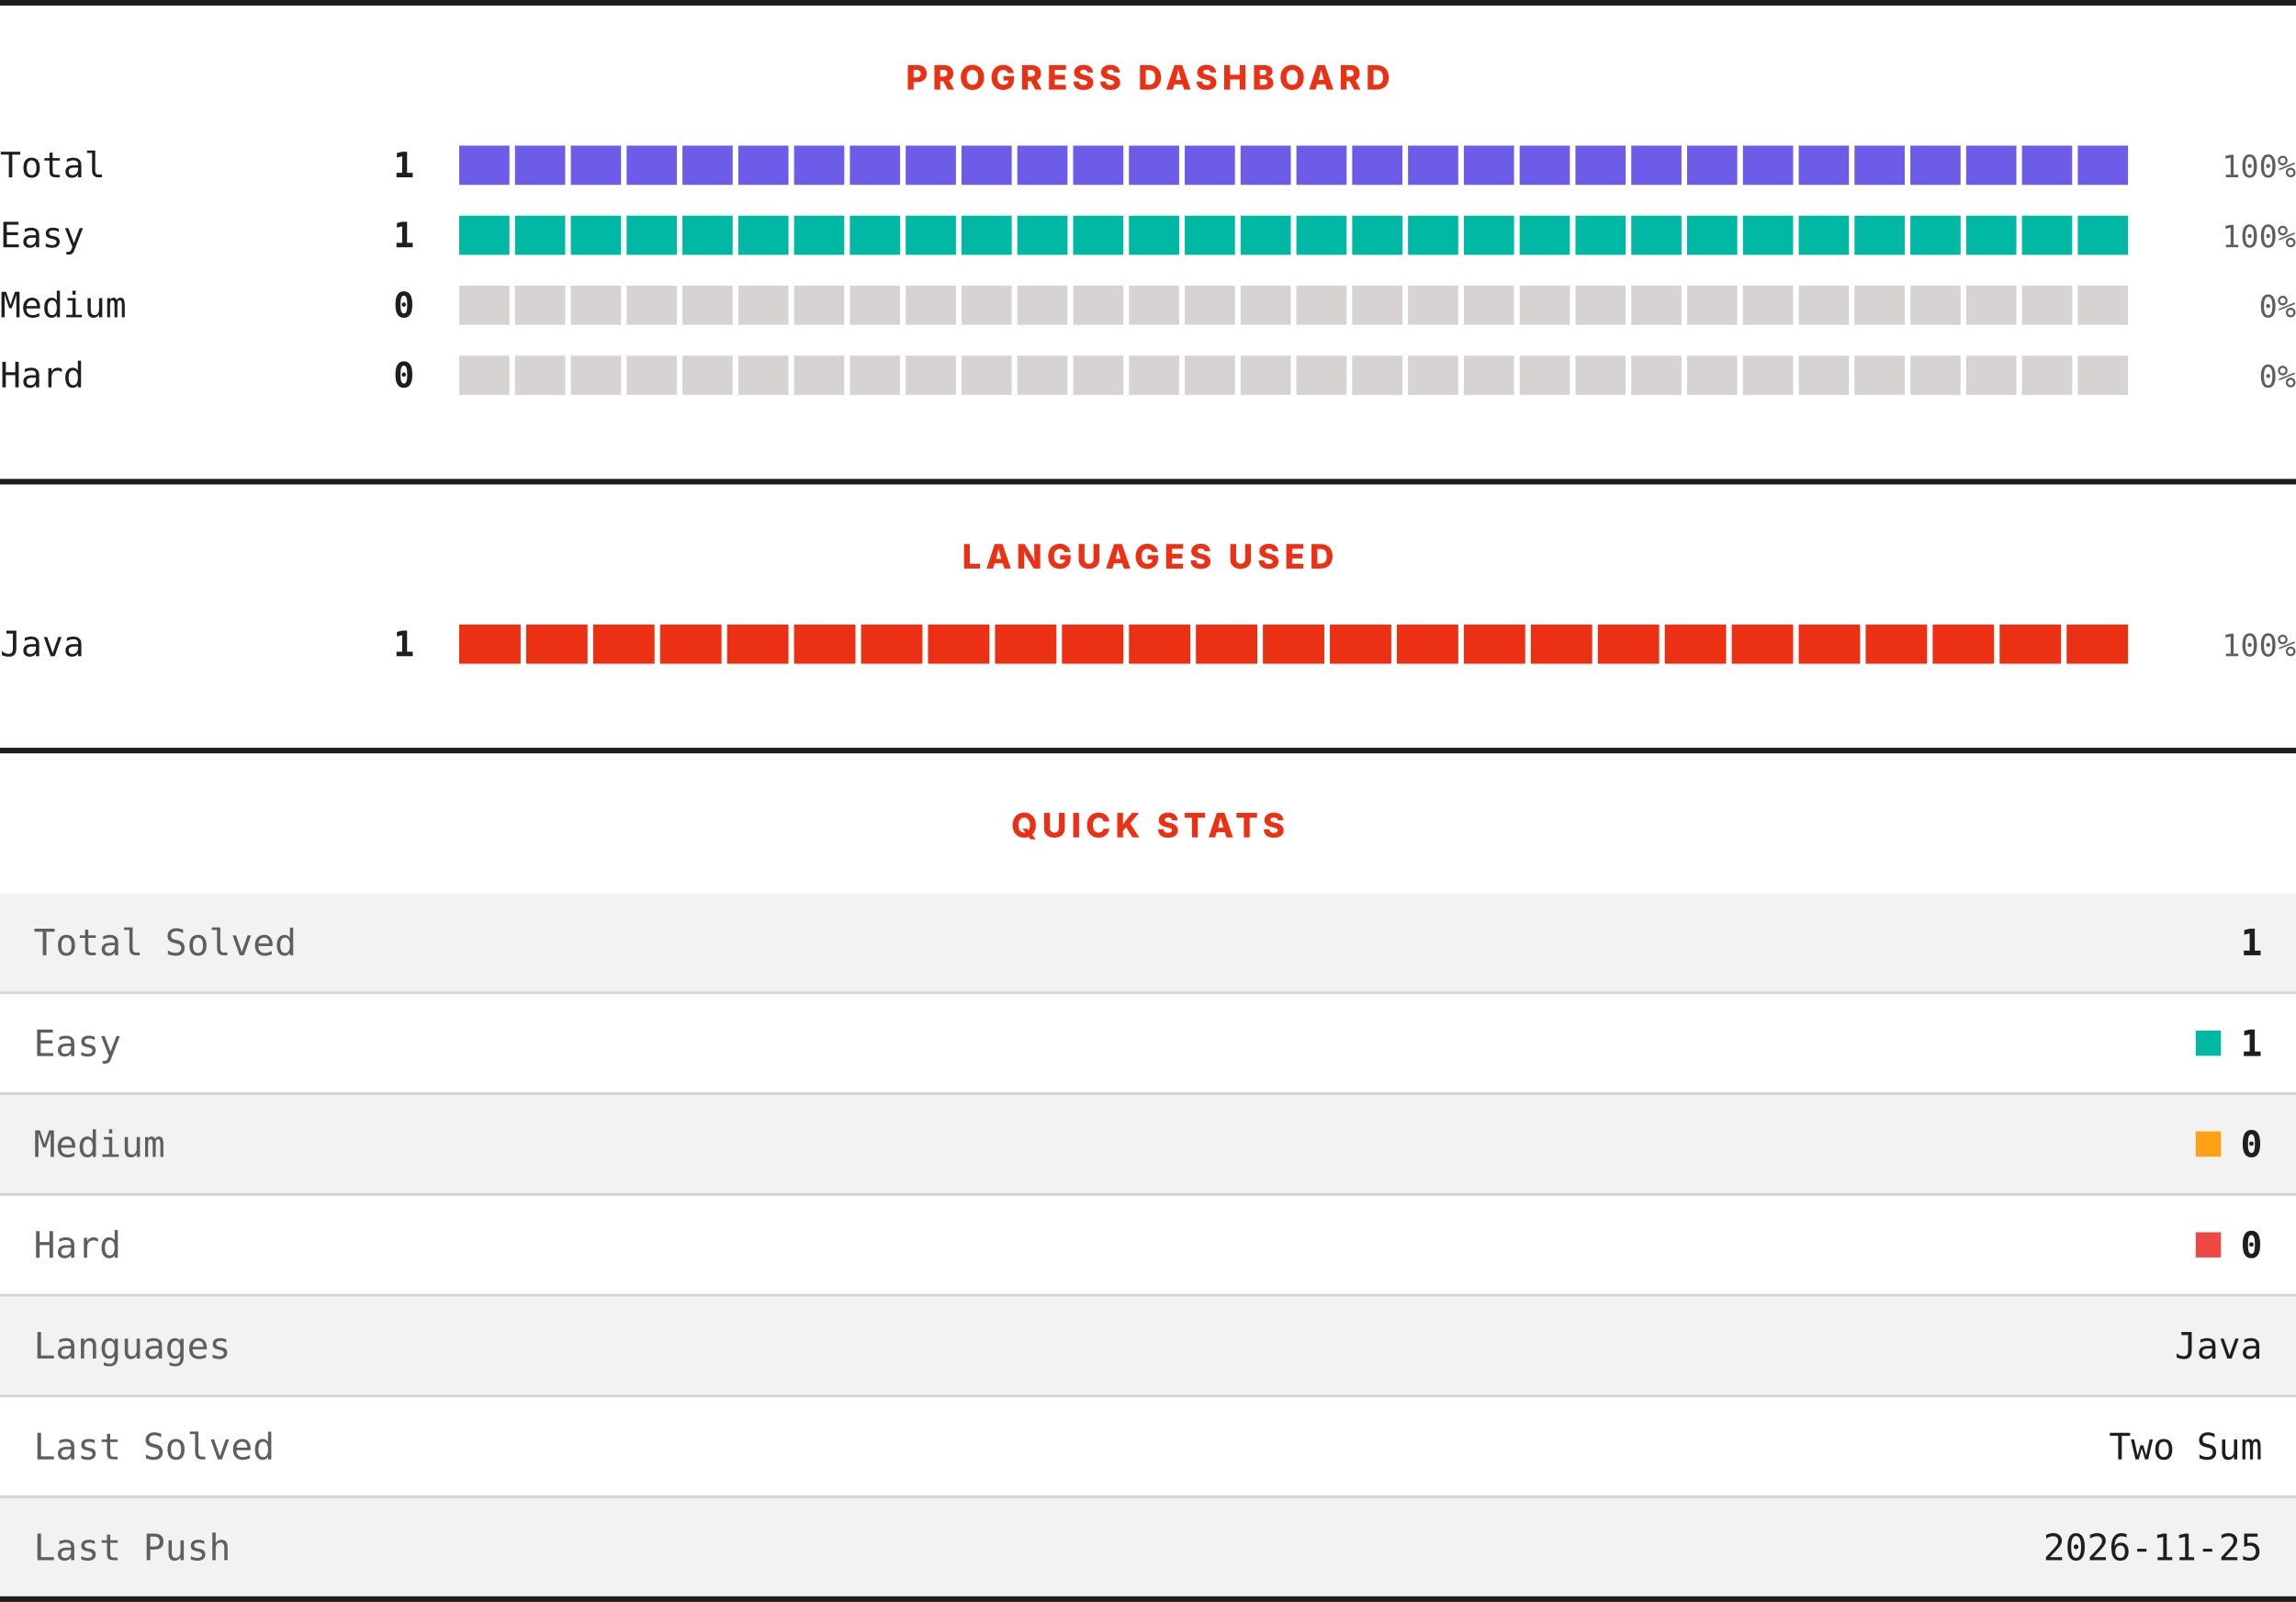
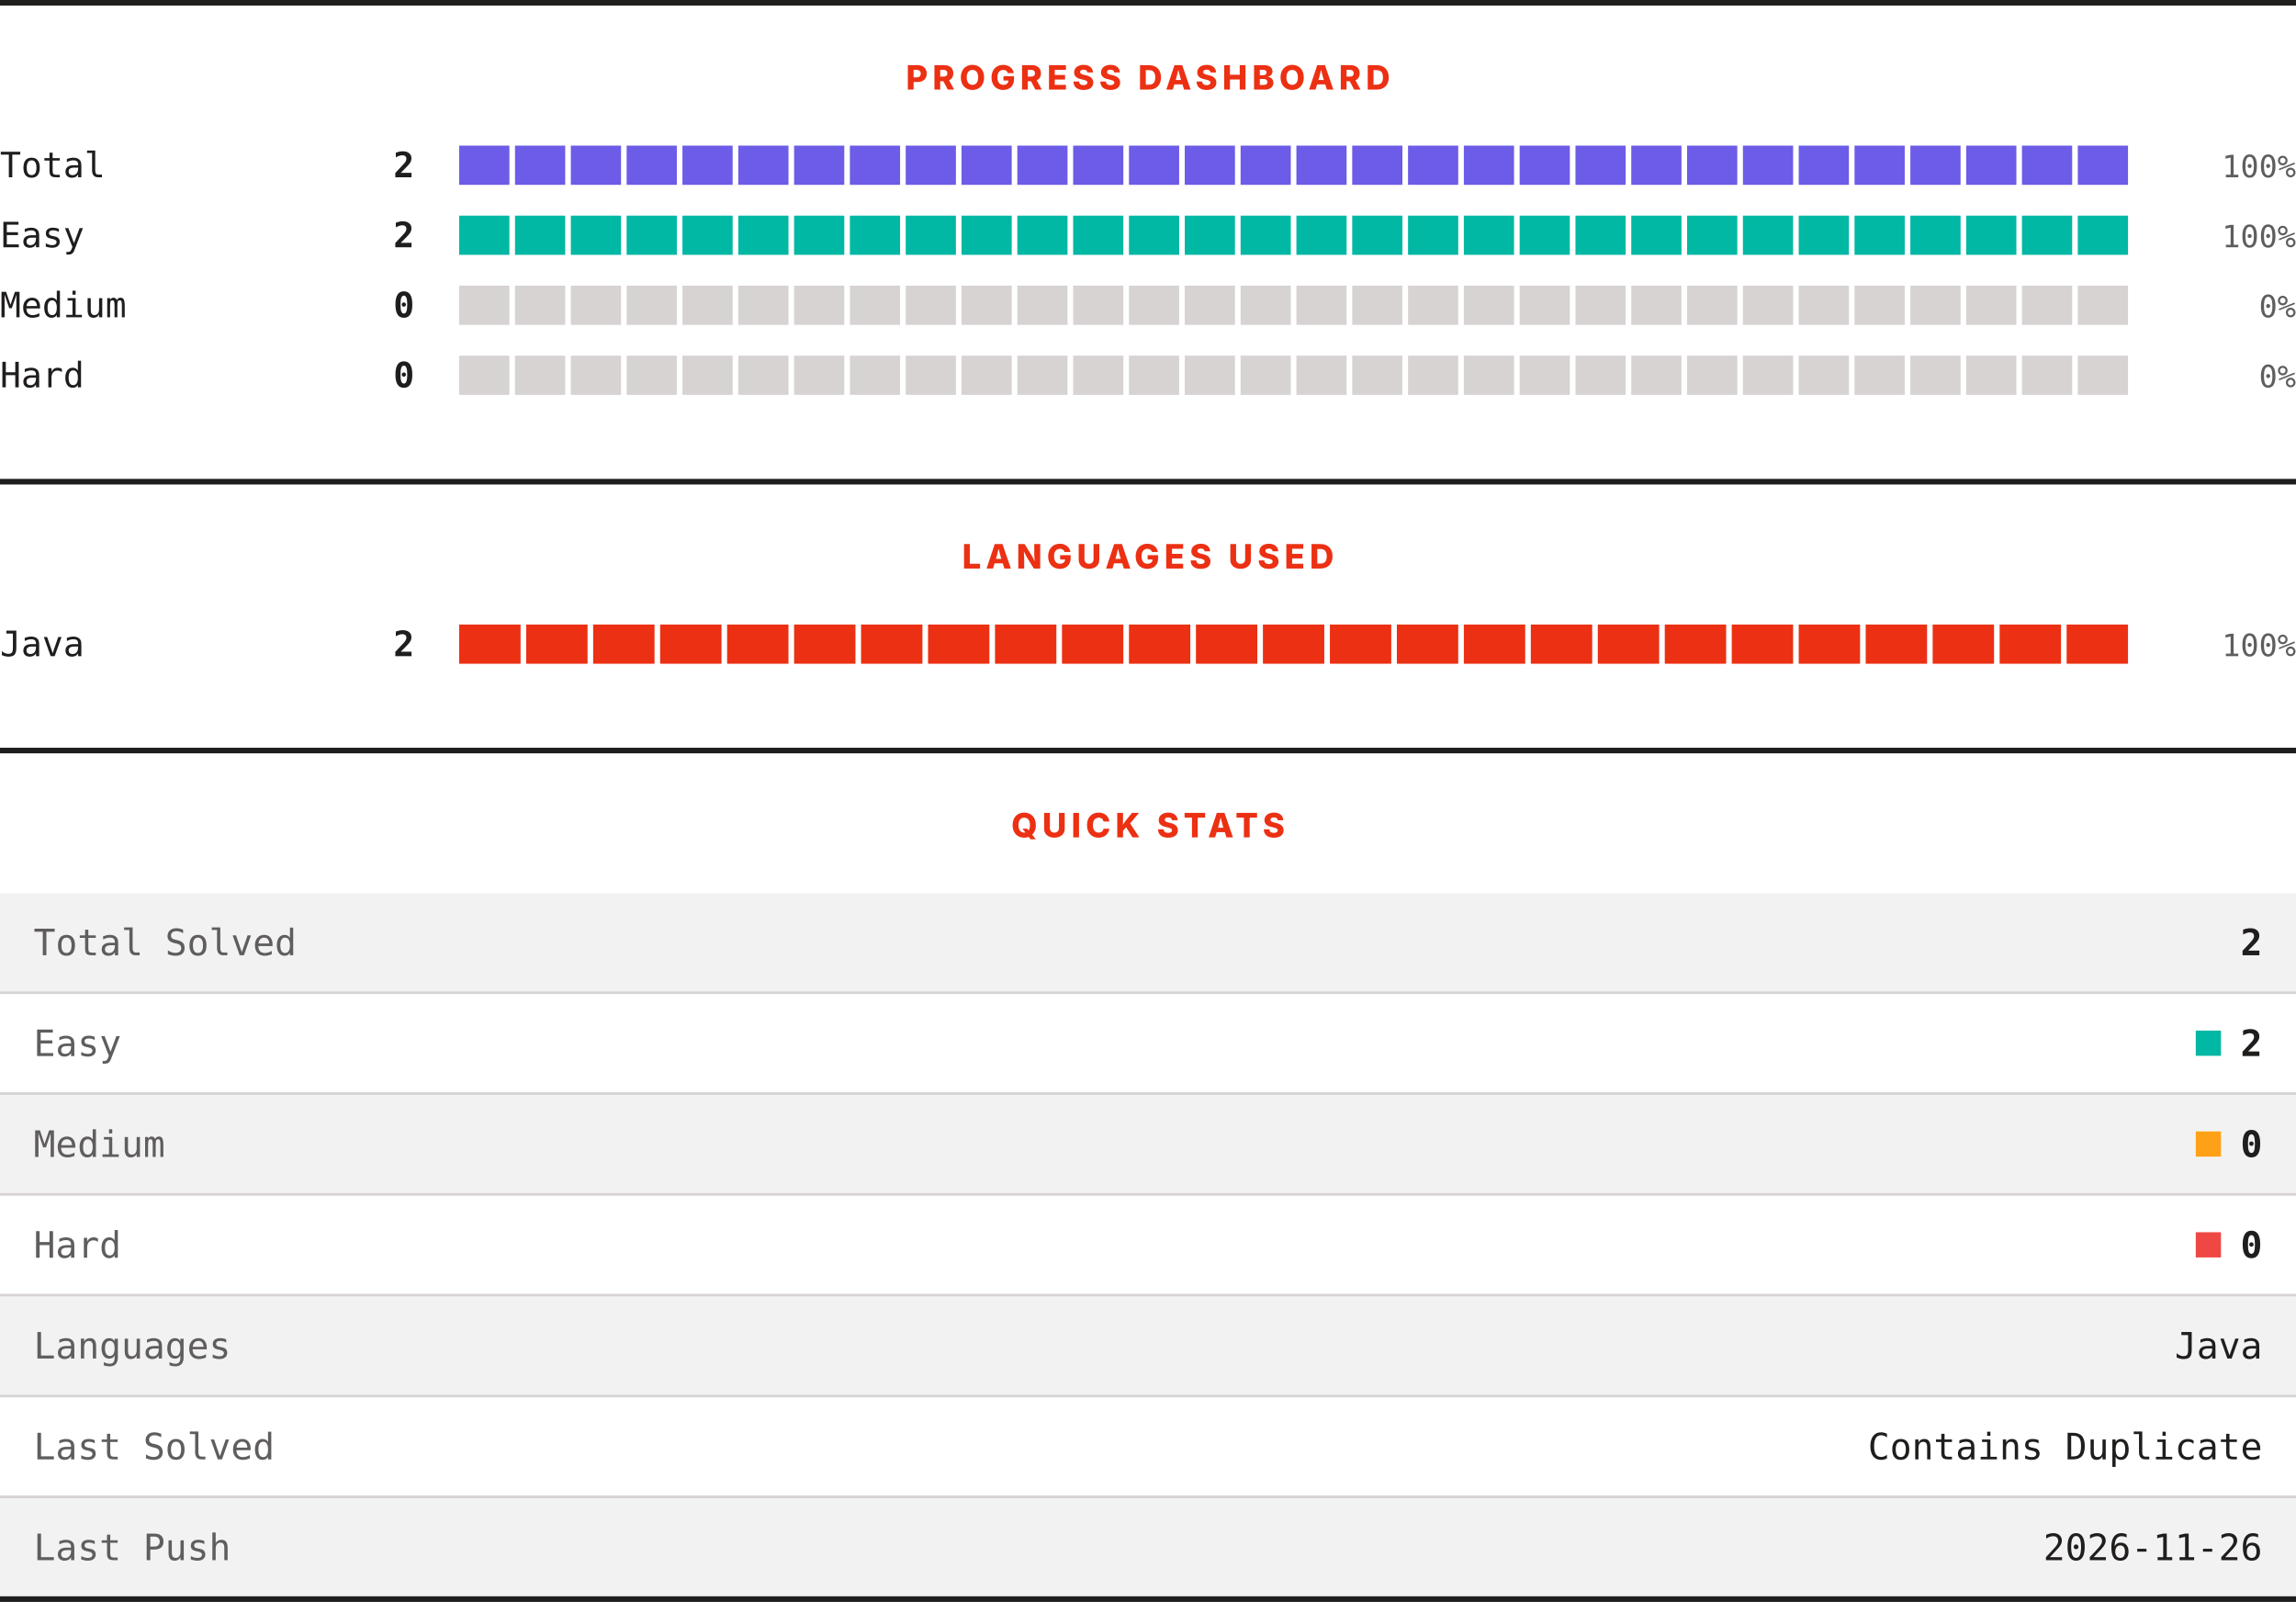
<svg xmlns="http://www.w3.org/2000/svg" width="820" height="572" viewBox="0 0 820 572" role="img" aria-label="LeetCode progress, languages and quick stats">
  <rect width="820" height="572" fill="#ffffff" />
  <rect x="0" y="0" width="820" height="2" fill="#201e1d" />
  <text x="410" y="32" text-anchor="middle" font-family="Archivo, system-ui, -apple-system, Segoe UI, sans-serif" font-size="12" font-weight="800" letter-spacing="1.68" fill="#ec3013">PROGRESS DASHBOARD</text>
  <text x="0" y="63.3" font-family="ui-monospace, SFMono-Regular, Menlo, Consolas, monospace" font-size="12.5" fill="#201e1d">Total</text>
-   <text x="148" y="63.3" text-anchor="end" font-family="ui-monospace, SFMono-Regular, Menlo, Consolas, monospace" font-size="12.5" font-weight="700" fill="#201e1d">1</text>
+   <text x="148" y="63.3" text-anchor="end" font-family="ui-monospace, SFMono-Regular, Menlo, Consolas, monospace" font-size="12.5" font-weight="700" fill="#201e1d">2</text>
  <rect x="164.00" y="52" width="17.93" height="14" fill="#6c5ce7" />
  <rect x="183.93" y="52" width="17.93" height="14" fill="#6c5ce7" />
  <rect x="203.87" y="52" width="17.93" height="14" fill="#6c5ce7" />
  <rect x="223.80" y="52" width="17.93" height="14" fill="#6c5ce7" />
  <rect x="243.73" y="52" width="17.93" height="14" fill="#6c5ce7" />
  <rect x="263.67" y="52" width="17.93" height="14" fill="#6c5ce7" />
  <rect x="283.60" y="52" width="17.93" height="14" fill="#6c5ce7" />
  <rect x="303.53" y="52" width="17.93" height="14" fill="#6c5ce7" />
  <rect x="323.47" y="52" width="17.93" height="14" fill="#6c5ce7" />
  <rect x="343.40" y="52" width="17.93" height="14" fill="#6c5ce7" />
  <rect x="363.33" y="52" width="17.93" height="14" fill="#6c5ce7" />
  <rect x="383.27" y="52" width="17.93" height="14" fill="#6c5ce7" />
  <rect x="403.20" y="52" width="17.93" height="14" fill="#6c5ce7" />
  <rect x="423.13" y="52" width="17.93" height="14" fill="#6c5ce7" />
  <rect x="443.07" y="52" width="17.93" height="14" fill="#6c5ce7" />
  <rect x="463.00" y="52" width="17.93" height="14" fill="#6c5ce7" />
  <rect x="482.93" y="52" width="17.93" height="14" fill="#6c5ce7" />
  <rect x="502.87" y="52" width="17.93" height="14" fill="#6c5ce7" />
  <rect x="522.80" y="52" width="17.93" height="14" fill="#6c5ce7" />
  <rect x="542.73" y="52" width="17.93" height="14" fill="#6c5ce7" />
  <rect x="562.67" y="52" width="17.93" height="14" fill="#6c5ce7" />
  <rect x="582.60" y="52" width="17.93" height="14" fill="#6c5ce7" />
  <rect x="602.53" y="52" width="17.93" height="14" fill="#6c5ce7" />
  <rect x="622.47" y="52" width="17.93" height="14" fill="#6c5ce7" />
  <rect x="642.40" y="52" width="17.93" height="14" fill="#6c5ce7" />
  <rect x="662.33" y="52" width="17.93" height="14" fill="#6c5ce7" />
  <rect x="682.27" y="52" width="17.93" height="14" fill="#6c5ce7" />
  <rect x="702.20" y="52" width="17.93" height="14" fill="#6c5ce7" />
  <rect x="722.13" y="52" width="17.93" height="14" fill="#6c5ce7" />
  <rect x="742.07" y="52" width="17.93" height="14" fill="#6c5ce7" />
  <text x="820" y="63.3" text-anchor="end" font-family="ui-monospace, SFMono-Regular, Menlo, Consolas, monospace" font-size="11" fill="#605d5d">100%</text>
  <text x="0" y="88.3" font-family="ui-monospace, SFMono-Regular, Menlo, Consolas, monospace" font-size="12.5" fill="#201e1d">Easy</text>
-   <text x="148" y="88.3" text-anchor="end" font-family="ui-monospace, SFMono-Regular, Menlo, Consolas, monospace" font-size="12.5" font-weight="700" fill="#201e1d">1</text>
+   <text x="148" y="88.3" text-anchor="end" font-family="ui-monospace, SFMono-Regular, Menlo, Consolas, monospace" font-size="12.5" font-weight="700" fill="#201e1d">2</text>
  <rect x="164.00" y="77" width="17.93" height="14" fill="#00b8a3" />
  <rect x="183.93" y="77" width="17.93" height="14" fill="#00b8a3" />
  <rect x="203.87" y="77" width="17.93" height="14" fill="#00b8a3" />
  <rect x="223.80" y="77" width="17.93" height="14" fill="#00b8a3" />
  <rect x="243.73" y="77" width="17.93" height="14" fill="#00b8a3" />
  <rect x="263.67" y="77" width="17.93" height="14" fill="#00b8a3" />
  <rect x="283.60" y="77" width="17.93" height="14" fill="#00b8a3" />
  <rect x="303.53" y="77" width="17.93" height="14" fill="#00b8a3" />
  <rect x="323.47" y="77" width="17.93" height="14" fill="#00b8a3" />
  <rect x="343.40" y="77" width="17.93" height="14" fill="#00b8a3" />
  <rect x="363.33" y="77" width="17.93" height="14" fill="#00b8a3" />
  <rect x="383.27" y="77" width="17.93" height="14" fill="#00b8a3" />
  <rect x="403.20" y="77" width="17.93" height="14" fill="#00b8a3" />
  <rect x="423.13" y="77" width="17.93" height="14" fill="#00b8a3" />
  <rect x="443.07" y="77" width="17.93" height="14" fill="#00b8a3" />
  <rect x="463.00" y="77" width="17.93" height="14" fill="#00b8a3" />
  <rect x="482.93" y="77" width="17.93" height="14" fill="#00b8a3" />
  <rect x="502.87" y="77" width="17.93" height="14" fill="#00b8a3" />
  <rect x="522.80" y="77" width="17.93" height="14" fill="#00b8a3" />
  <rect x="542.73" y="77" width="17.93" height="14" fill="#00b8a3" />
  <rect x="562.67" y="77" width="17.93" height="14" fill="#00b8a3" />
  <rect x="582.60" y="77" width="17.93" height="14" fill="#00b8a3" />
  <rect x="602.53" y="77" width="17.93" height="14" fill="#00b8a3" />
  <rect x="622.47" y="77" width="17.93" height="14" fill="#00b8a3" />
  <rect x="642.40" y="77" width="17.93" height="14" fill="#00b8a3" />
  <rect x="662.33" y="77" width="17.93" height="14" fill="#00b8a3" />
  <rect x="682.27" y="77" width="17.93" height="14" fill="#00b8a3" />
  <rect x="702.20" y="77" width="17.93" height="14" fill="#00b8a3" />
  <rect x="722.13" y="77" width="17.93" height="14" fill="#00b8a3" />
  <rect x="742.07" y="77" width="17.93" height="14" fill="#00b8a3" />
  <text x="820" y="88.3" text-anchor="end" font-family="ui-monospace, SFMono-Regular, Menlo, Consolas, monospace" font-size="11" fill="#605d5d">100%</text>
  <text x="0" y="113.3" font-family="ui-monospace, SFMono-Regular, Menlo, Consolas, monospace" font-size="12.5" fill="#201e1d">Medium</text>
  <text x="148" y="113.3" text-anchor="end" font-family="ui-monospace, SFMono-Regular, Menlo, Consolas, monospace" font-size="12.5" font-weight="700" fill="#201e1d">0</text>
  <rect x="164.00" y="102" width="17.93" height="14" fill="#d7d3d3" />
  <rect x="183.93" y="102" width="17.93" height="14" fill="#d7d3d3" />
  <rect x="203.87" y="102" width="17.93" height="14" fill="#d7d3d3" />
  <rect x="223.80" y="102" width="17.93" height="14" fill="#d7d3d3" />
  <rect x="243.73" y="102" width="17.93" height="14" fill="#d7d3d3" />
  <rect x="263.67" y="102" width="17.93" height="14" fill="#d7d3d3" />
  <rect x="283.60" y="102" width="17.93" height="14" fill="#d7d3d3" />
  <rect x="303.53" y="102" width="17.93" height="14" fill="#d7d3d3" />
  <rect x="323.47" y="102" width="17.93" height="14" fill="#d7d3d3" />
  <rect x="343.40" y="102" width="17.93" height="14" fill="#d7d3d3" />
  <rect x="363.33" y="102" width="17.93" height="14" fill="#d7d3d3" />
  <rect x="383.27" y="102" width="17.93" height="14" fill="#d7d3d3" />
  <rect x="403.20" y="102" width="17.93" height="14" fill="#d7d3d3" />
  <rect x="423.13" y="102" width="17.93" height="14" fill="#d7d3d3" />
  <rect x="443.07" y="102" width="17.93" height="14" fill="#d7d3d3" />
  <rect x="463.00" y="102" width="17.93" height="14" fill="#d7d3d3" />
  <rect x="482.93" y="102" width="17.93" height="14" fill="#d7d3d3" />
  <rect x="502.87" y="102" width="17.93" height="14" fill="#d7d3d3" />
  <rect x="522.80" y="102" width="17.93" height="14" fill="#d7d3d3" />
  <rect x="542.73" y="102" width="17.93" height="14" fill="#d7d3d3" />
  <rect x="562.67" y="102" width="17.93" height="14" fill="#d7d3d3" />
  <rect x="582.60" y="102" width="17.93" height="14" fill="#d7d3d3" />
  <rect x="602.53" y="102" width="17.93" height="14" fill="#d7d3d3" />
  <rect x="622.47" y="102" width="17.93" height="14" fill="#d7d3d3" />
  <rect x="642.40" y="102" width="17.93" height="14" fill="#d7d3d3" />
  <rect x="662.33" y="102" width="17.93" height="14" fill="#d7d3d3" />
  <rect x="682.27" y="102" width="17.93" height="14" fill="#d7d3d3" />
  <rect x="702.20" y="102" width="17.93" height="14" fill="#d7d3d3" />
  <rect x="722.13" y="102" width="17.93" height="14" fill="#d7d3d3" />
  <rect x="742.07" y="102" width="17.93" height="14" fill="#d7d3d3" />
  <text x="820" y="113.3" text-anchor="end" font-family="ui-monospace, SFMono-Regular, Menlo, Consolas, monospace" font-size="11" fill="#605d5d">0%</text>
  <text x="0" y="138.3" font-family="ui-monospace, SFMono-Regular, Menlo, Consolas, monospace" font-size="12.5" fill="#201e1d">Hard</text>
  <text x="148" y="138.3" text-anchor="end" font-family="ui-monospace, SFMono-Regular, Menlo, Consolas, monospace" font-size="12.5" font-weight="700" fill="#201e1d">0</text>
  <rect x="164.00" y="127" width="17.93" height="14" fill="#d7d3d3" />
  <rect x="183.93" y="127" width="17.93" height="14" fill="#d7d3d3" />
  <rect x="203.87" y="127" width="17.93" height="14" fill="#d7d3d3" />
  <rect x="223.80" y="127" width="17.93" height="14" fill="#d7d3d3" />
  <rect x="243.73" y="127" width="17.93" height="14" fill="#d7d3d3" />
  <rect x="263.67" y="127" width="17.93" height="14" fill="#d7d3d3" />
  <rect x="283.60" y="127" width="17.93" height="14" fill="#d7d3d3" />
  <rect x="303.53" y="127" width="17.93" height="14" fill="#d7d3d3" />
  <rect x="323.47" y="127" width="17.93" height="14" fill="#d7d3d3" />
  <rect x="343.40" y="127" width="17.93" height="14" fill="#d7d3d3" />
  <rect x="363.33" y="127" width="17.93" height="14" fill="#d7d3d3" />
  <rect x="383.27" y="127" width="17.93" height="14" fill="#d7d3d3" />
  <rect x="403.20" y="127" width="17.93" height="14" fill="#d7d3d3" />
  <rect x="423.13" y="127" width="17.93" height="14" fill="#d7d3d3" />
  <rect x="443.07" y="127" width="17.93" height="14" fill="#d7d3d3" />
  <rect x="463.00" y="127" width="17.93" height="14" fill="#d7d3d3" />
  <rect x="482.93" y="127" width="17.93" height="14" fill="#d7d3d3" />
  <rect x="502.87" y="127" width="17.93" height="14" fill="#d7d3d3" />
  <rect x="522.80" y="127" width="17.93" height="14" fill="#d7d3d3" />
  <rect x="542.73" y="127" width="17.93" height="14" fill="#d7d3d3" />
  <rect x="562.67" y="127" width="17.93" height="14" fill="#d7d3d3" />
  <rect x="582.60" y="127" width="17.93" height="14" fill="#d7d3d3" />
  <rect x="602.53" y="127" width="17.93" height="14" fill="#d7d3d3" />
  <rect x="622.47" y="127" width="17.93" height="14" fill="#d7d3d3" />
  <rect x="642.40" y="127" width="17.93" height="14" fill="#d7d3d3" />
  <rect x="662.33" y="127" width="17.93" height="14" fill="#d7d3d3" />
  <rect x="682.27" y="127" width="17.93" height="14" fill="#d7d3d3" />
  <rect x="702.20" y="127" width="17.93" height="14" fill="#d7d3d3" />
  <rect x="722.13" y="127" width="17.93" height="14" fill="#d7d3d3" />
  <rect x="742.07" y="127" width="17.93" height="14" fill="#d7d3d3" />
  <text x="820" y="138.3" text-anchor="end" font-family="ui-monospace, SFMono-Regular, Menlo, Consolas, monospace" font-size="11" fill="#605d5d">0%</text>
  <rect x="0" y="171" width="820" height="2" fill="#201e1d" />
  <text x="410" y="203" text-anchor="middle" font-family="Archivo, system-ui, -apple-system, Segoe UI, sans-serif" font-size="12" font-weight="800" letter-spacing="1.68" fill="#ec3013">LANGUAGES USED</text>
  <text x="0" y="234.3" font-family="ui-monospace, SFMono-Regular, Menlo, Consolas, monospace" font-size="12.5" fill="#201e1d">Java</text>
-   <text x="148" y="234.3" text-anchor="end" font-family="ui-monospace, SFMono-Regular, Menlo, Consolas, monospace" font-size="12.5" font-weight="700" fill="#201e1d">1</text>
+   <text x="148" y="234.3" text-anchor="end" font-family="ui-monospace, SFMono-Regular, Menlo, Consolas, monospace" font-size="12.5" font-weight="700" fill="#201e1d">2</text>
  <rect x="164.00" y="223" width="21.92" height="14" fill="#ec3013" />
  <rect x="187.92" y="223" width="21.92" height="14" fill="#ec3013" />
  <rect x="211.84" y="223" width="21.92" height="14" fill="#ec3013" />
  <rect x="235.76" y="223" width="21.92" height="14" fill="#ec3013" />
  <rect x="259.68" y="223" width="21.92" height="14" fill="#ec3013" />
  <rect x="283.60" y="223" width="21.92" height="14" fill="#ec3013" />
  <rect x="307.52" y="223" width="21.92" height="14" fill="#ec3013" />
  <rect x="331.44" y="223" width="21.92" height="14" fill="#ec3013" />
  <rect x="355.36" y="223" width="21.92" height="14" fill="#ec3013" />
  <rect x="379.28" y="223" width="21.92" height="14" fill="#ec3013" />
  <rect x="403.20" y="223" width="21.92" height="14" fill="#ec3013" />
  <rect x="427.12" y="223" width="21.92" height="14" fill="#ec3013" />
  <rect x="451.04" y="223" width="21.92" height="14" fill="#ec3013" />
  <rect x="474.96" y="223" width="21.92" height="14" fill="#ec3013" />
  <rect x="498.88" y="223" width="21.92" height="14" fill="#ec3013" />
  <rect x="522.80" y="223" width="21.92" height="14" fill="#ec3013" />
  <rect x="546.72" y="223" width="21.92" height="14" fill="#ec3013" />
  <rect x="570.64" y="223" width="21.92" height="14" fill="#ec3013" />
  <rect x="594.56" y="223" width="21.92" height="14" fill="#ec3013" />
  <rect x="618.48" y="223" width="21.92" height="14" fill="#ec3013" />
  <rect x="642.40" y="223" width="21.92" height="14" fill="#ec3013" />
  <rect x="666.32" y="223" width="21.92" height="14" fill="#ec3013" />
  <rect x="690.24" y="223" width="21.92" height="14" fill="#ec3013" />
  <rect x="714.16" y="223" width="21.92" height="14" fill="#ec3013" />
  <rect x="738.08" y="223" width="21.92" height="14" fill="#ec3013" />
  <text x="820" y="234.3" text-anchor="end" font-family="ui-monospace, SFMono-Regular, Menlo, Consolas, monospace" font-size="11" fill="#605d5d">100%</text>
  <rect x="0" y="267" width="820" height="2" fill="#201e1d" />
  <text x="410" y="299" text-anchor="middle" font-family="Archivo, system-ui, -apple-system, Segoe UI, sans-serif" font-size="12" font-weight="800" letter-spacing="1.68" fill="#ec3013">QUICK STATS</text>
  <rect x="0" y="319" width="820" height="35" fill="#f3f2f2" />
  <text x="12" y="341.1" font-family="ui-monospace, SFMono-Regular, Menlo, Consolas, monospace" font-size="13" fill="#605d5d">Total Solved</text>
-   <text x="808" y="341.1" text-anchor="end" font-family="ui-monospace, SFMono-Regular, Menlo, Consolas, monospace" font-size="13" font-weight="700" fill="#201e1d">1</text>
+   <text x="808" y="341.1" text-anchor="end" font-family="ui-monospace, SFMono-Regular, Menlo, Consolas, monospace" font-size="13" font-weight="700" fill="#201e1d">2</text>
  <rect x="0" y="354" width="820" height="1" fill="#d7d3d3" />
  <rect x="0" y="355" width="820" height="35" fill="#ffffff" />
  <text x="12" y="377.1" font-family="ui-monospace, SFMono-Regular, Menlo, Consolas, monospace" font-size="13" fill="#605d5d">Easy</text>
  <rect x="784.2" y="368" width="9" height="9" fill="#00b8a3" />
-   <text x="808" y="377.1" text-anchor="end" font-family="ui-monospace, SFMono-Regular, Menlo, Consolas, monospace" font-size="13" font-weight="700" fill="#201e1d">1</text>
+   <text x="808" y="377.1" text-anchor="end" font-family="ui-monospace, SFMono-Regular, Menlo, Consolas, monospace" font-size="13" font-weight="700" fill="#201e1d">2</text>
  <rect x="0" y="390" width="820" height="1" fill="#d7d3d3" />
  <rect x="0" y="391" width="820" height="35" fill="#f3f2f2" />
  <text x="12" y="413.1" font-family="ui-monospace, SFMono-Regular, Menlo, Consolas, monospace" font-size="13" fill="#605d5d">Medium</text>
  <rect x="784.2" y="404" width="9" height="9" fill="#ffa116" />
  <text x="808" y="413.1" text-anchor="end" font-family="ui-monospace, SFMono-Regular, Menlo, Consolas, monospace" font-size="13" font-weight="700" fill="#201e1d">0</text>
  <rect x="0" y="426" width="820" height="1" fill="#d7d3d3" />
  <rect x="0" y="427" width="820" height="35" fill="#ffffff" />
  <text x="12" y="449.1" font-family="ui-monospace, SFMono-Regular, Menlo, Consolas, monospace" font-size="13" fill="#605d5d">Hard</text>
  <rect x="784.2" y="440" width="9" height="9" fill="#ef4743" />
  <text x="808" y="449.1" text-anchor="end" font-family="ui-monospace, SFMono-Regular, Menlo, Consolas, monospace" font-size="13" font-weight="700" fill="#201e1d">0</text>
  <rect x="0" y="462" width="820" height="1" fill="#d7d3d3" />
  <rect x="0" y="463" width="820" height="35" fill="#f3f2f2" />
  <text x="12" y="485.1" font-family="ui-monospace, SFMono-Regular, Menlo, Consolas, monospace" font-size="13" fill="#605d5d">Languages</text>
  <text x="808" y="485.1" text-anchor="end" font-family="ui-monospace, SFMono-Regular, Menlo, Consolas, monospace" font-size="13" fill="#201e1d">Java</text>
  <rect x="0" y="498" width="820" height="1" fill="#d7d3d3" />
  <rect x="0" y="499" width="820" height="35" fill="#ffffff" />
  <text x="12" y="521.1" font-family="ui-monospace, SFMono-Regular, Menlo, Consolas, monospace" font-size="13" fill="#605d5d">Last Solved</text>
-   <text x="808" y="521.1" text-anchor="end" font-family="ui-monospace, SFMono-Regular, Menlo, Consolas, monospace" font-size="13" fill="#201e1d">Two Sum</text>
+   <text x="808" y="521.1" text-anchor="end" font-family="ui-monospace, SFMono-Regular, Menlo, Consolas, monospace" font-size="13" fill="#201e1d">Contains Duplicate</text>
  <rect x="0" y="534" width="820" height="1" fill="#d7d3d3" />
  <rect x="0" y="535" width="820" height="35" fill="#f3f2f2" />
  <text x="12" y="557.1" font-family="ui-monospace, SFMono-Regular, Menlo, Consolas, monospace" font-size="13" fill="#605d5d">Last Push</text>
-   <text x="808" y="557.1" text-anchor="end" font-family="ui-monospace, SFMono-Regular, Menlo, Consolas, monospace" font-size="13" fill="#201e1d">2026-11-25</text>
+   <text x="808" y="557.1" text-anchor="end" font-family="ui-monospace, SFMono-Regular, Menlo, Consolas, monospace" font-size="13" fill="#201e1d">2026-11-26</text>
  <rect x="0" y="570" width="820" height="2" fill="#201e1d" />
</svg>
